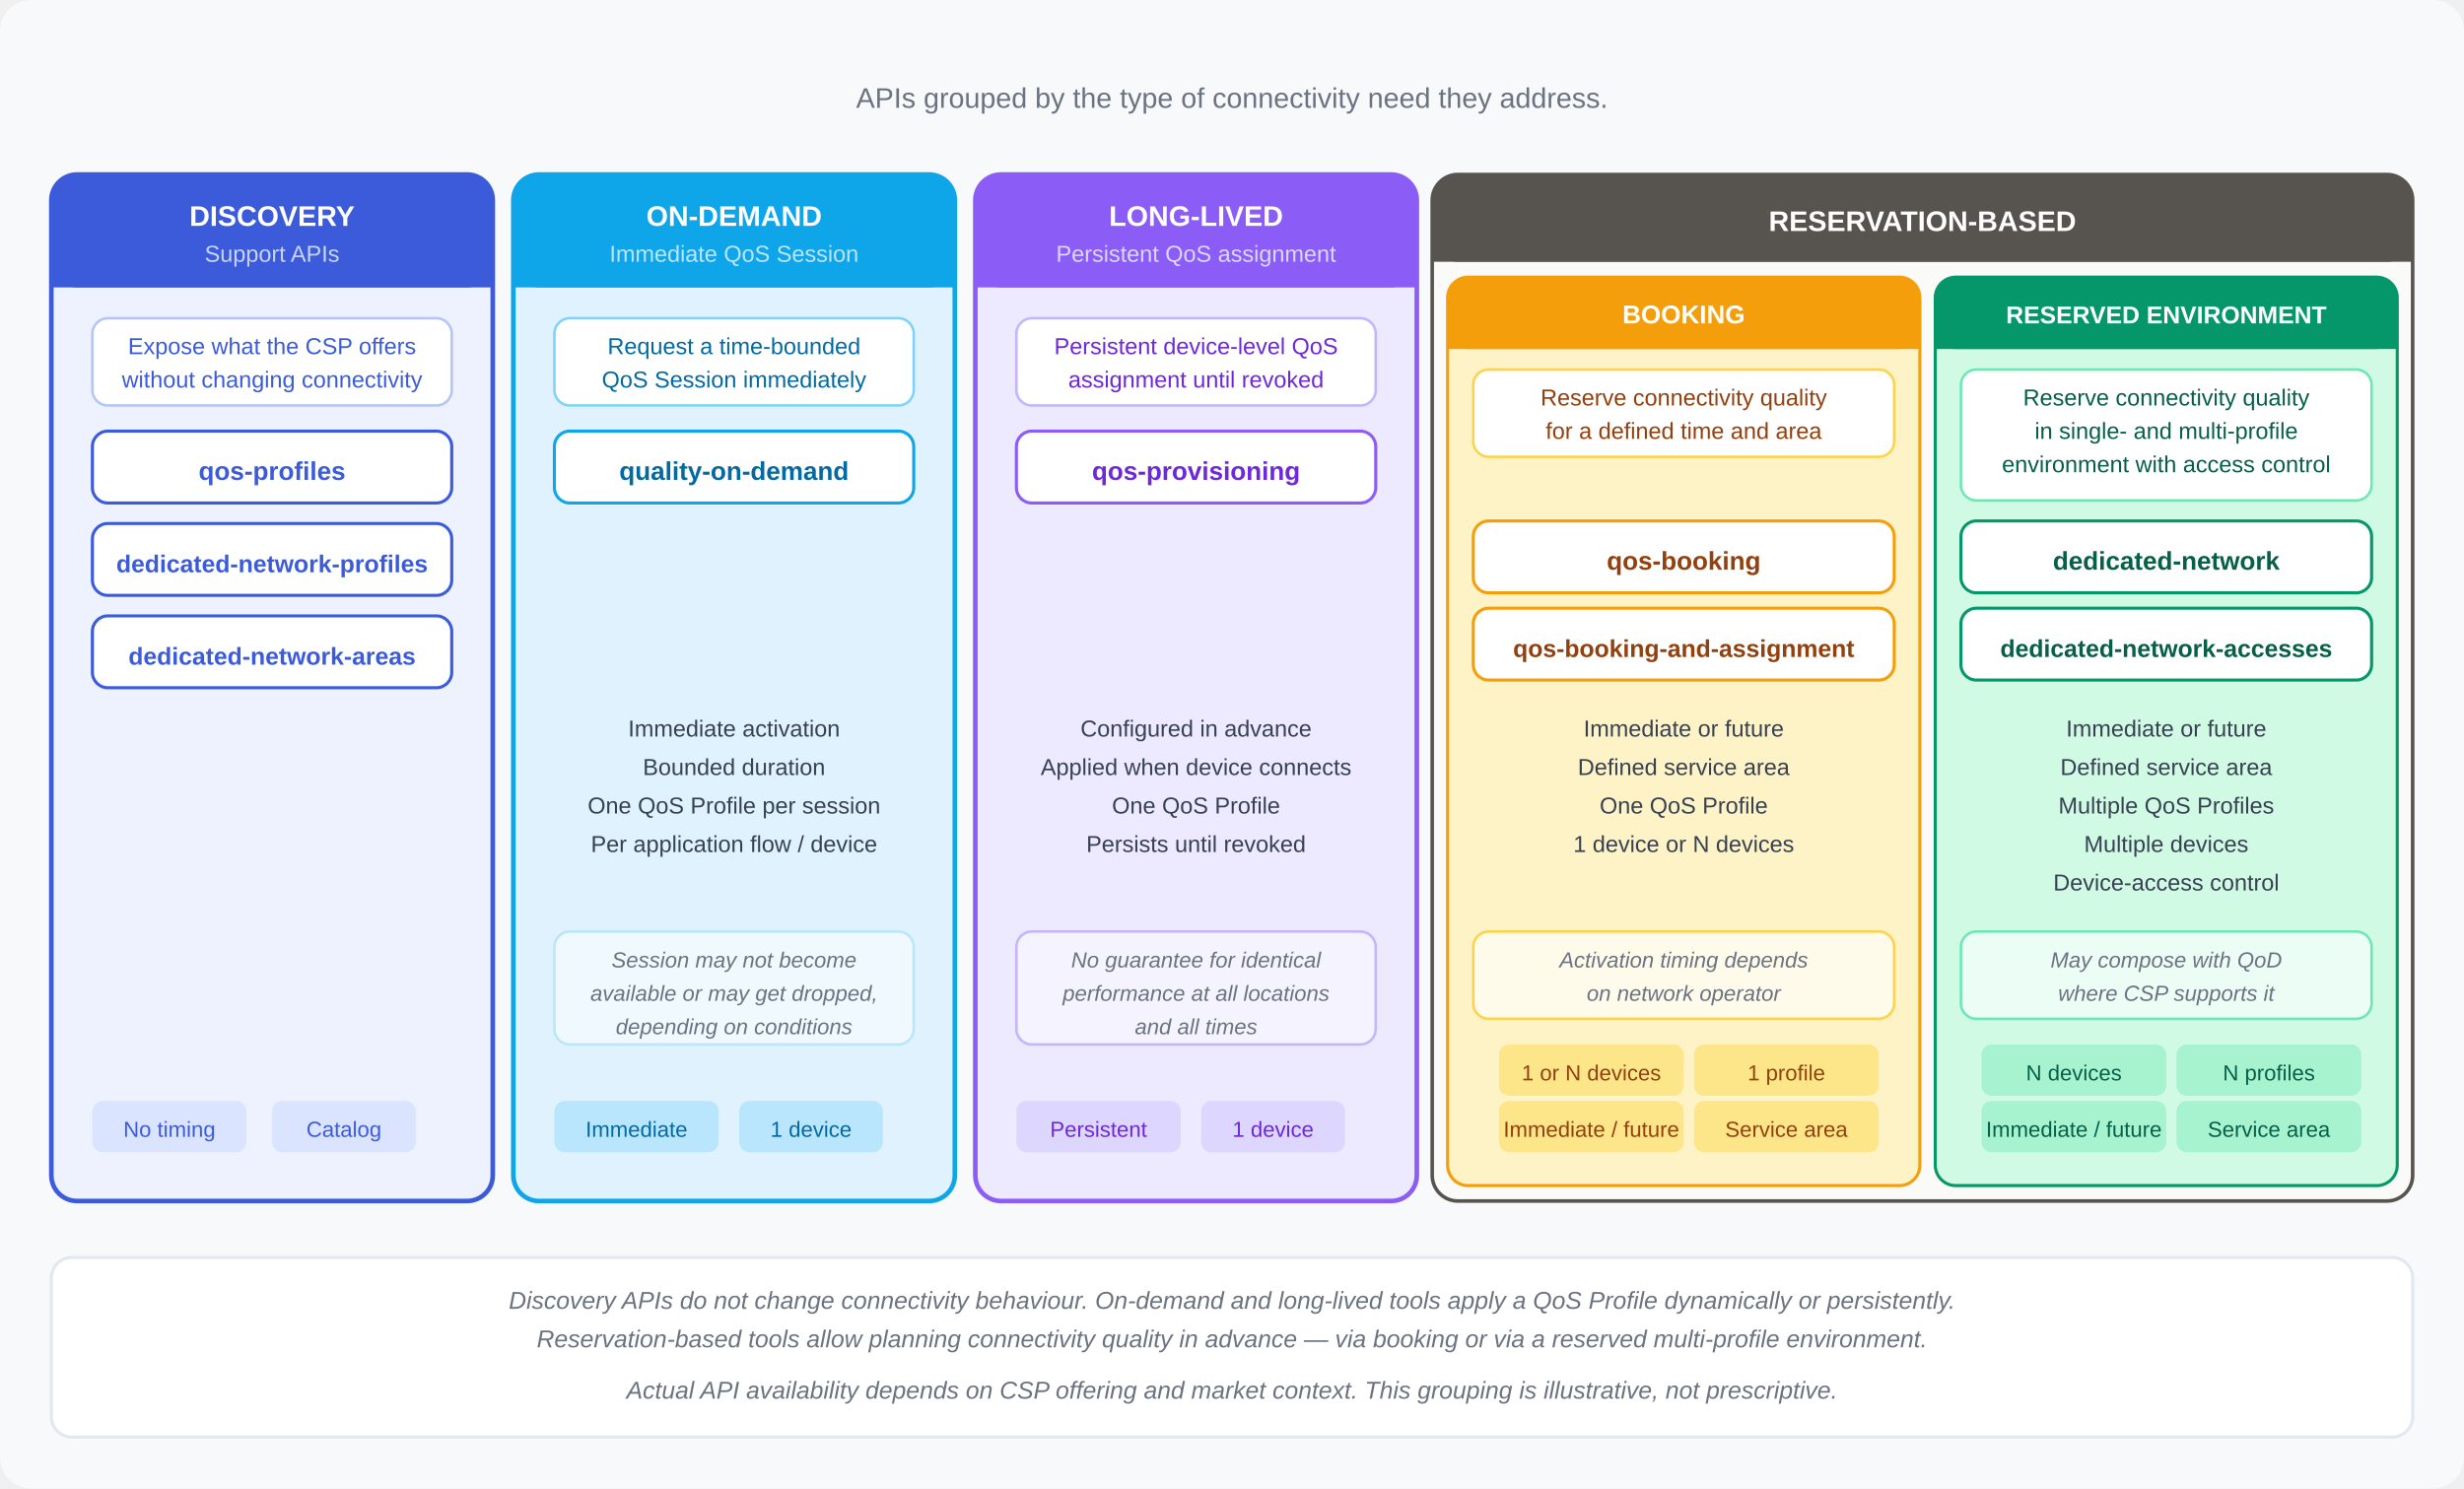
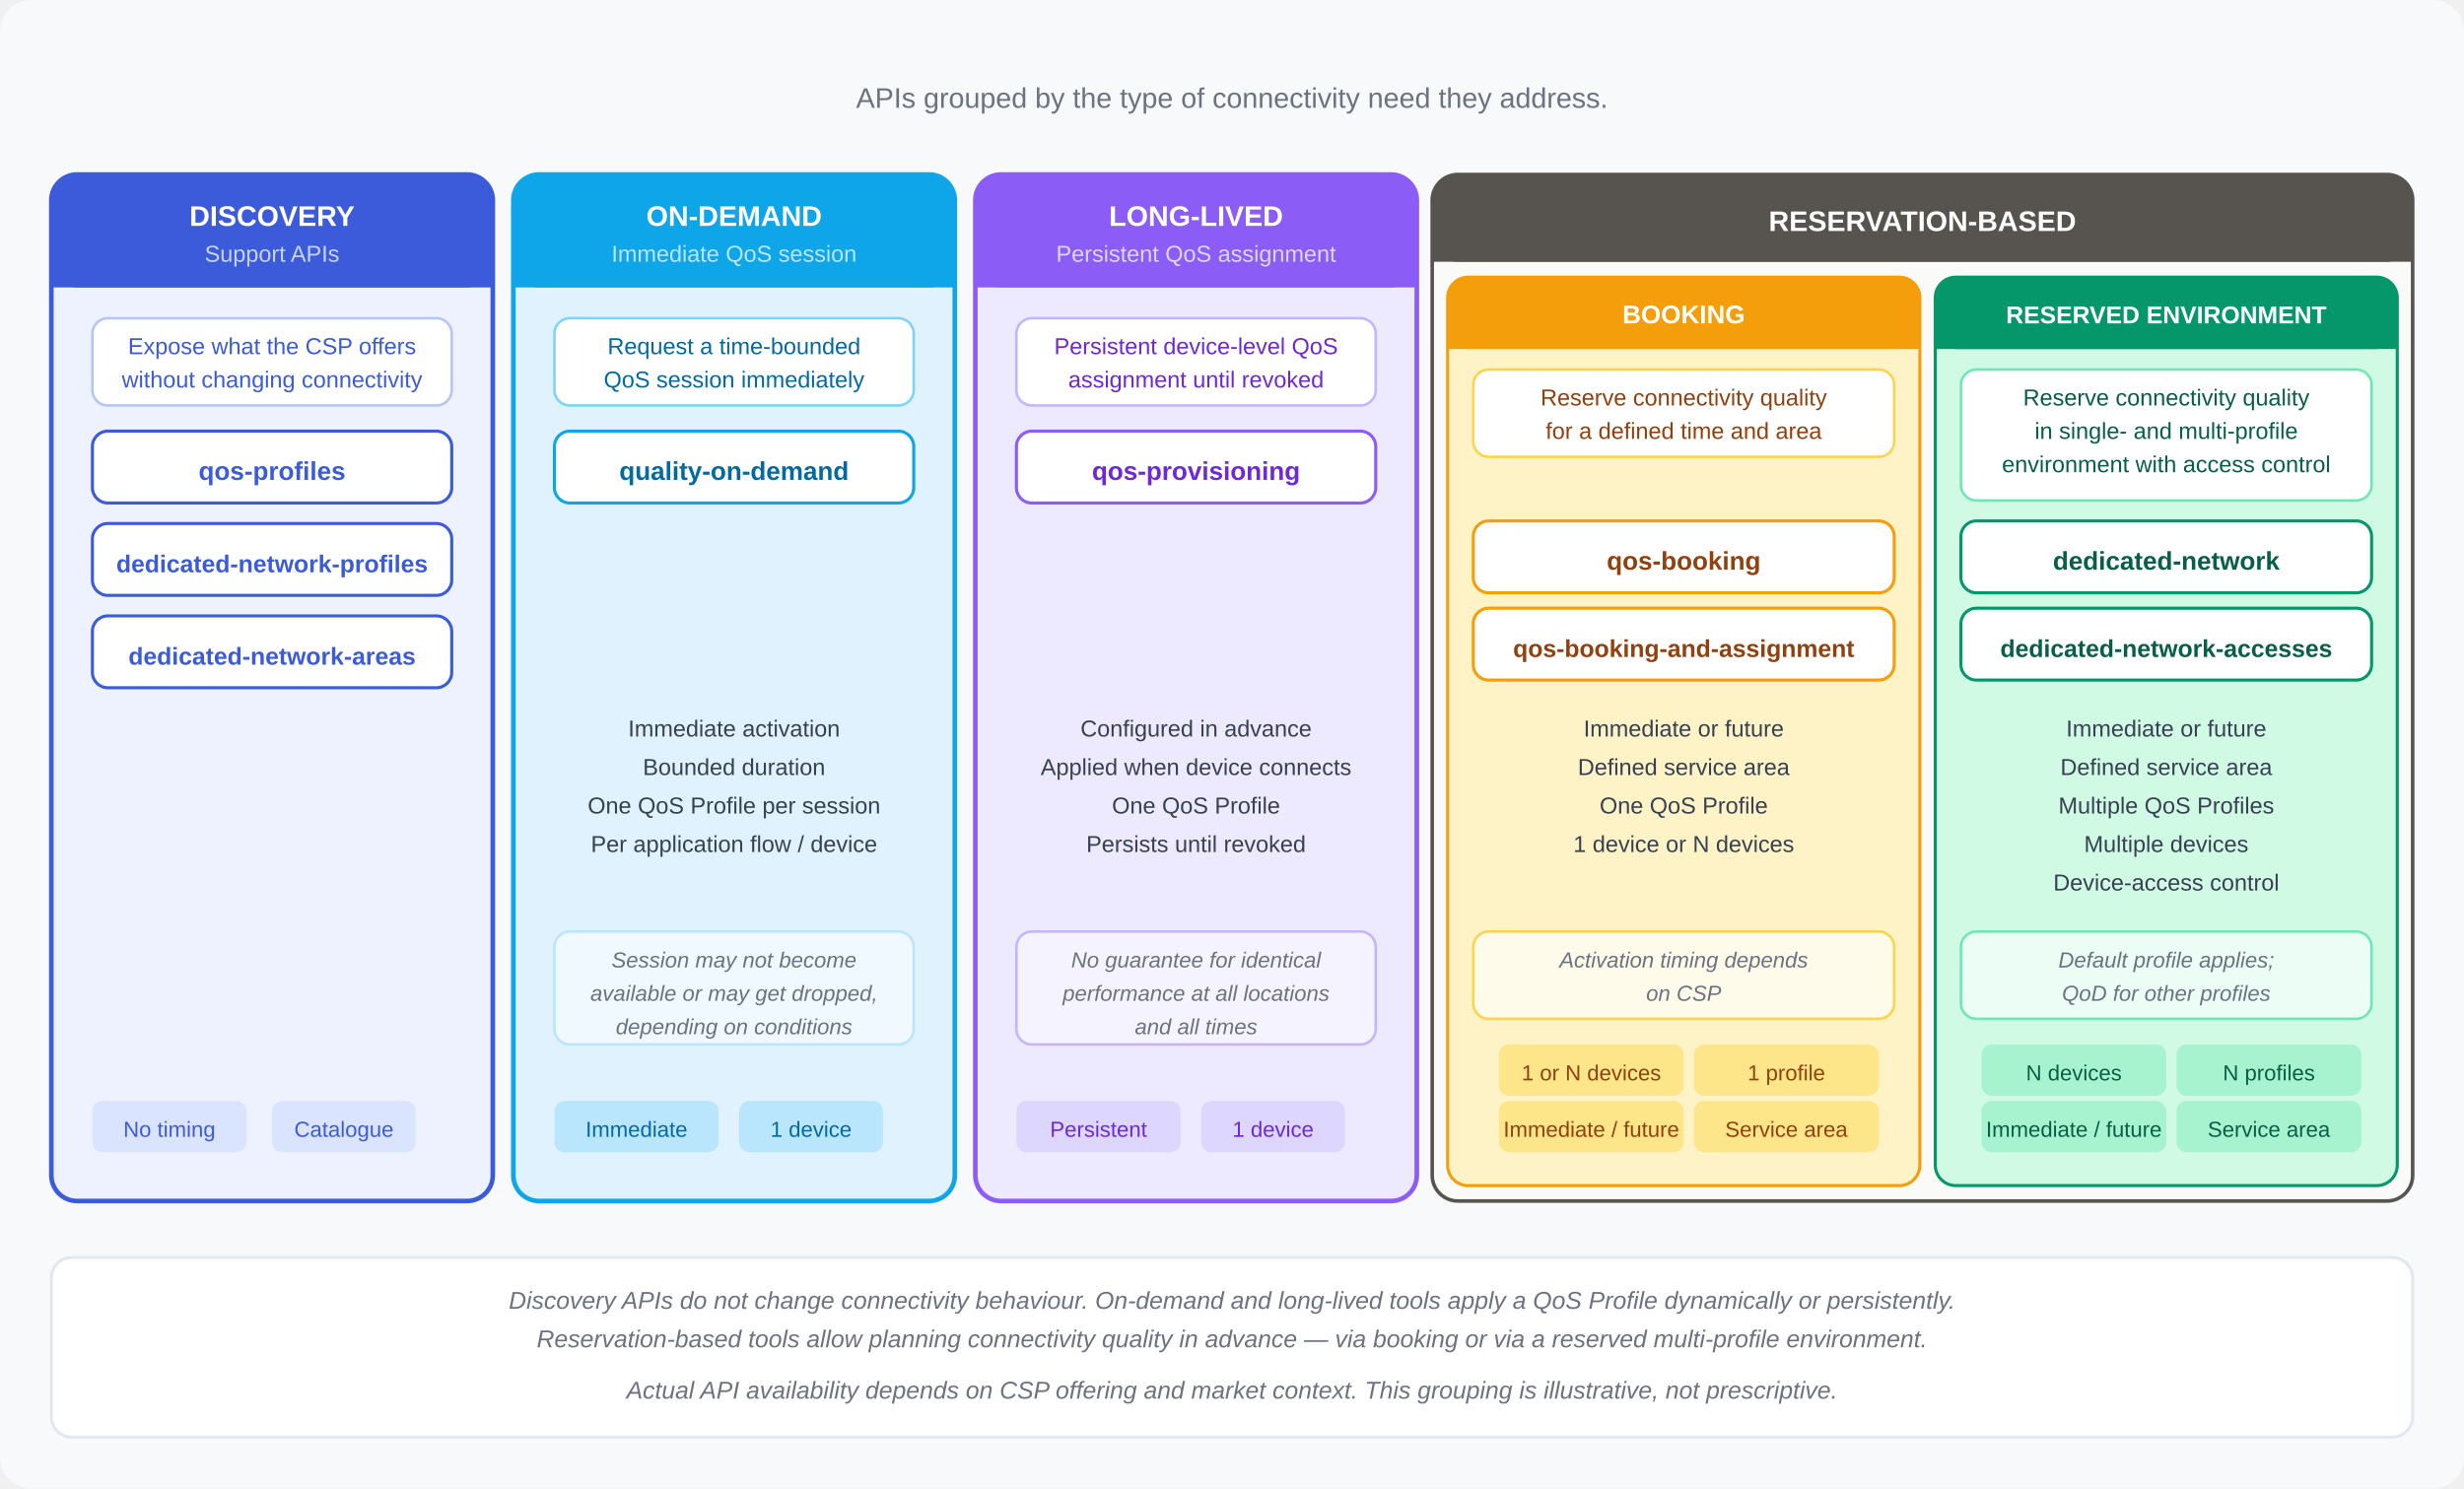
<svg xmlns="http://www.w3.org/2000/svg" viewBox="0 0 960 580" font-family="Segoe UI, Arial, sans-serif">
  <rect width="960" height="580" fill="#f8f9fb" rx="12" />
  <text x="480" y="42" text-anchor="middle" font-size="11" fill="#6b7280">APIs grouped by the type of connectivity need they address.</text>
  <rect x="20" y="68" width="172" height="400" rx="10" fill="#eef2ff" stroke="#3b5bdb" stroke-width="1.8" />
  <rect x="20" y="68" width="172" height="44" rx="10" fill="#3b5bdb" />
  <rect x="20" y="98" width="172" height="14" fill="#3b5bdb" />
  <text x="106" y="88" text-anchor="middle" font-size="11" font-weight="700" fill="white">DISCOVERY</text>
  <text x="106" y="102" text-anchor="middle" font-size="9" fill="#c7d4f7">Support APIs</text>
  <rect x="36" y="124" width="140" height="34" rx="6" fill="white" stroke="#b4c5f7" stroke-width="1" />
  <text x="106" y="138" text-anchor="middle" font-size="9" fill="#3b5bdb">Expose what the CSP offers</text>
  <text x="106" y="151" text-anchor="middle" font-size="9" fill="#3b5bdb">without changing connectivity</text>
  <rect x="36" y="168" width="140" height="28" rx="6" fill="white" stroke="#3b5bdb" stroke-width="1.2" />
  <text x="106" y="187" text-anchor="middle" font-size="10" font-weight="600" fill="#3b5bdb">qos-profiles</text>
  <rect x="36" y="204" width="140" height="28" rx="6" fill="white" stroke="#3b5bdb" stroke-width="1.2" />
  <text x="106" y="223" text-anchor="middle" font-size="9.5" font-weight="600" fill="#3b5bdb">dedicated-network-profiles</text>
  <rect x="36" y="240" width="140" height="28" rx="6" fill="white" stroke="#3b5bdb" stroke-width="1.2" />
  <text x="106" y="259" text-anchor="middle" font-size="9.5" font-weight="600" fill="#3b5bdb">dedicated-network-areas</text>
  <rect x="36" y="429" width="60" height="20" rx="4" fill="#dbe4ff" />
  <text x="66" y="443" text-anchor="middle" font-size="8.5" fill="#3b5bdb">No timing</text>
  <rect x="106" y="429" width="56" height="20" rx="4" fill="#dbe4ff" />
-   <text x="134" y="443" text-anchor="middle" font-size="8.5" fill="#3b5bdb">Catalog</text>
+   <text x="134" y="443" text-anchor="middle" font-size="8.5" fill="#3b5bdb">Catalogue</text>
  <rect x="200" y="68" width="172" height="400" rx="10" fill="#e0f2fe" stroke="#0ea5e9" stroke-width="1.8" />
  <rect x="200" y="68" width="172" height="44" rx="10" fill="#0ea5e9" />
  <rect x="200" y="98" width="172" height="14" fill="#0ea5e9" />
  <text x="286" y="88" text-anchor="middle" font-size="11" font-weight="700" fill="white">ON-DEMAND</text>
-   <text x="286" y="102" text-anchor="middle" font-size="9" fill="#bae6fd">Immediate QoS Session</text>
+   <text x="286" y="102" text-anchor="middle" font-size="9" fill="#bae6fd">Immediate QoS session</text>
  <rect x="216" y="124" width="140" height="34" rx="6" fill="white" stroke="#7dd3fc" stroke-width="1" />
  <text x="286" y="138" text-anchor="middle" font-size="9" fill="#0369a1">Request a time-bounded</text>
-   <text x="286" y="151" text-anchor="middle" font-size="9" fill="#0369a1">QoS Session immediately</text>
+   <text x="286" y="151" text-anchor="middle" font-size="9" fill="#0369a1">QoS session immediately</text>
  <rect x="216" y="168" width="140" height="28" rx="6" fill="white" stroke="#0ea5e9" stroke-width="1.2" />
  <text x="286" y="187" text-anchor="middle" font-size="10" font-weight="600" fill="#0369a1">quality-on-demand</text>
  <text x="286" y="287" text-anchor="middle" font-size="9" fill="#374151">Immediate activation</text>
  <text x="286" y="302" text-anchor="middle" font-size="9" fill="#374151">Bounded duration</text>
  <text x="286" y="332" text-anchor="middle" font-size="9" fill="#374151">Per application flow / device</text>
  <text x="286" y="317" text-anchor="middle" font-size="9" fill="#374151">One QoS Profile per session</text>
  <rect x="216" y="363" width="140" height="44" rx="6" fill="#f0f9ff" stroke="#bae6fd" stroke-width="1" />
  <text x="286" y="377" text-anchor="middle" font-size="8.5" fill="#6b7280" font-style="italic">Session may not become</text>
  <text x="286" y="390" text-anchor="middle" font-size="8.5" fill="#6b7280" font-style="italic">available or may get dropped,</text>
  <text x="286" y="403" text-anchor="middle" font-size="8.5" fill="#6b7280" font-style="italic">depending on conditions</text>
  <rect x="216" y="429" width="64" height="20" rx="4" fill="#bae6fd" />
  <text x="248" y="443" text-anchor="middle" font-size="8.5" fill="#0369a1">Immediate</text>
  <rect x="288" y="429" width="56" height="20" rx="4" fill="#bae6fd" />
  <text x="316" y="443" text-anchor="middle" font-size="8.5" fill="#0369a1">1 device</text>
  <rect x="380" y="68" width="172" height="400" rx="10" fill="#ede9fe" stroke="#8b5cf6" stroke-width="1.8" />
  <rect x="380" y="68" width="172" height="44" rx="10" fill="#8b5cf6" />
  <rect x="380" y="98" width="172" height="14" fill="#8b5cf6" />
  <text x="466" y="88" text-anchor="middle" font-size="11" font-weight="700" fill="white">LONG-LIVED</text>
  <text x="466" y="102" text-anchor="middle" font-size="9" fill="#ddd6fe">Persistent QoS assignment</text>
  <rect x="396" y="124" width="140" height="34" rx="6" fill="white" stroke="#c4b5fd" stroke-width="1" />
  <text x="466" y="138" text-anchor="middle" font-size="9" fill="#6d28d9">Persistent device-level QoS</text>
  <text x="466" y="151" text-anchor="middle" font-size="9" fill="#6d28d9">assignment until revoked</text>
  <rect x="396" y="168" width="140" height="28" rx="6" fill="white" stroke="#8b5cf6" stroke-width="1.2" />
  <text x="466" y="187" text-anchor="middle" font-size="10" font-weight="600" fill="#6d28d9">qos-provisioning</text>
  <text x="466" y="287" text-anchor="middle" font-size="9" fill="#374151">Configured in advance</text>
  <text x="466" y="302" text-anchor="middle" font-size="9" fill="#374151">Applied when device connects</text>
  <text x="466" y="332" text-anchor="middle" font-size="9" fill="#374151">Persists until revoked</text>
  <text x="466" y="317" text-anchor="middle" font-size="9" fill="#374151">One QoS Profile</text>
  <rect x="396" y="363" width="140" height="44" rx="6" fill="#f5f3ff" stroke="#c4b5fd" stroke-width="1" />
  <text x="466" y="377" text-anchor="middle" font-size="8.5" fill="#6b7280" font-style="italic">No guarantee for identical</text>
  <text x="466" y="390" text-anchor="middle" font-size="8.5" fill="#6b7280" font-style="italic">performance at all locations</text>
  <text x="466" y="403" text-anchor="middle" font-size="8.5" fill="#6b7280" font-style="italic">and all times</text>
  <rect x="396" y="429" width="64" height="20" rx="4" fill="#ddd6fe" />
  <text x="428" y="443" text-anchor="middle" font-size="8.5" fill="#6d28d9">Persistent</text>
  <rect x="468" y="429" width="56" height="20" rx="4" fill="#ddd6fe" />
  <text x="496" y="443" text-anchor="middle" font-size="8.5" fill="#6d28d9">1 device</text>
  <rect x="558" y="68" width="382" height="400" rx="10" fill="#fafaf9" stroke="#57534e" stroke-width="1.4" />
  <rect x="558" y="68" width="382" height="34" rx="10" fill="#57534e" />
  <rect x="558" y="90" width="382" height="12" fill="#57534e" />
  <text x="749" y="90" text-anchor="middle" font-size="11" font-weight="700" fill="white">RESERVATION-BASED</text>
  <rect x="564" y="108" width="184" height="354" rx="8" fill="#fef3c7" stroke="#f59e0b" stroke-width="1.2" />
  <rect x="564" y="108" width="184" height="28" rx="8" fill="#f59e0b" />
  <rect x="564" y="128" width="184" height="8" fill="#f59e0b" />
  <text x="656" y="126" text-anchor="middle" font-size="10" font-weight="700" fill="white">BOOKING</text>
  <rect x="574" y="144" width="164" height="34" rx="6" fill="white" stroke="#fcd34d" stroke-width="1" />
  <text x="656" y="158" text-anchor="middle" font-size="9" fill="#92400e">Reserve connectivity quality</text>
  <text x="656" y="171" text-anchor="middle" font-size="9" fill="#92400e">for a defined time and area</text>
  <rect x="574" y="203" width="164" height="28" rx="6" fill="white" stroke="#f59e0b" stroke-width="1.2" />
  <text x="656" y="222" text-anchor="middle" font-size="10" font-weight="600" fill="#92400e">qos-booking</text>
  <rect x="574" y="237" width="164" height="28" rx="6" fill="white" stroke="#f59e0b" stroke-width="1.2" />
  <text x="656" y="256" text-anchor="middle" font-size="9.5" font-weight="600" fill="#92400e">qos-booking-and-assignment</text>
  <text x="656" y="287" text-anchor="middle" font-size="9" fill="#374151">Immediate or future</text>
  <text x="656" y="302" text-anchor="middle" font-size="9" fill="#374151">Defined service area</text>
  <text x="656" y="317" text-anchor="middle" font-size="9" fill="#374151">One QoS Profile</text>
  <text x="656" y="332" text-anchor="middle" font-size="9" fill="#374151">1 device or N devices</text>
  <rect x="574" y="363" width="164" height="34" rx="6" fill="#fffbeb" stroke="#fcd34d" stroke-width="1" />
  <text x="656" y="377" text-anchor="middle" font-size="8.5" fill="#6b7280" font-style="italic">Activation timing depends</text>
-   <text x="656" y="390" text-anchor="middle" font-size="8.5" fill="#6b7280" font-style="italic">on network operator</text>
+   <text x="656" y="390" text-anchor="middle" font-size="8.5" fill="#6b7280" font-style="italic">on CSP</text>
  <rect x="584" y="407" width="72" height="20" rx="4" fill="#fde68a" />
  <text x="620" y="421" text-anchor="middle" font-size="8.5" fill="#92400e">1 or N devices</text>
  <rect x="660" y="407" width="72" height="20" rx="4" fill="#fde68a" />
  <text x="696" y="421" text-anchor="middle" font-size="8.5" fill="#92400e">1 profile</text>
  <rect x="584" y="429" width="72" height="20" rx="4" fill="#fde68a" />
  <text x="620" y="443" text-anchor="middle" font-size="8.5" fill="#92400e">Immediate / future</text>
  <rect x="660" y="429" width="72" height="20" rx="4" fill="#fde68a" />
  <text x="696" y="443" text-anchor="middle" font-size="8.5" fill="#92400e">Service area</text>
  <rect x="754" y="108" width="180" height="354" rx="8" fill="#d1fae5" stroke="#059669" stroke-width="1.2" />
  <rect x="754" y="108" width="180" height="28" rx="8" fill="#059669" />
  <rect x="754" y="128" width="180" height="8" fill="#059669" />
  <text x="844" y="126" text-anchor="middle" font-size="9.5" font-weight="700" fill="white">RESERVED ENVIRONMENT</text>
  <rect x="764" y="144" width="160" height="51" rx="6" fill="white" stroke="#6ee7b7" stroke-width="1" />
  <text x="844" y="158" text-anchor="middle" font-size="9" fill="#065f46">Reserve connectivity quality</text>
  <text x="844" y="171" text-anchor="middle" font-size="9" fill="#065f46">in single- and multi-profile</text>
  <text x="844" y="184" text-anchor="middle" font-size="9" fill="#065f46">environment with access control</text>
  <rect x="764" y="203" width="160" height="28" rx="6" fill="white" stroke="#059669" stroke-width="1.2" />
  <text x="844" y="222" text-anchor="middle" font-size="10" font-weight="600" fill="#065f46">dedicated-network</text>
  <rect x="764" y="237" width="160" height="28" rx="6" fill="white" stroke="#059669" stroke-width="1.2" />
  <text x="844" y="256" text-anchor="middle" font-size="9.5" font-weight="600" fill="#065f46">dedicated-network-accesses</text>
  <text x="844" y="287" text-anchor="middle" font-size="9" fill="#374151">Immediate or future</text>
  <text x="844" y="302" text-anchor="middle" font-size="9" fill="#374151">Defined service area</text>
  <text x="844" y="317" text-anchor="middle" font-size="9" fill="#374151">Multiple QoS Profiles</text>
  <text x="844" y="332" text-anchor="middle" font-size="9" fill="#374151">Multiple devices</text>
  <text x="844" y="347" text-anchor="middle" font-size="9" fill="#374151">Device-access control</text>
  <rect x="764" y="363" width="160" height="34" rx="6" fill="#ecfdf5" stroke="#6ee7b7" stroke-width="1" />
-   <text x="844" y="377" text-anchor="middle" font-size="8.5" fill="#6b7280" font-style="italic">May compose with QoD</text>
-   <text x="844" y="390" text-anchor="middle" font-size="8.5" fill="#6b7280" font-style="italic">where CSP supports it</text>
+   <text x="844" y="377" text-anchor="middle" font-size="8.5" fill="#6b7280" font-style="italic">Default profile applies;</text>
+   <text x="844" y="390" text-anchor="middle" font-size="8.5" fill="#6b7280" font-style="italic">QoD for other profiles</text>
  <rect x="772" y="407" width="72" height="20" rx="4" fill="#a7f3d0" />
  <text x="808" y="421" text-anchor="middle" font-size="8.5" fill="#065f46">N devices</text>
  <rect x="848" y="407" width="72" height="20" rx="4" fill="#a7f3d0" />
  <text x="884" y="421" text-anchor="middle" font-size="8.5" fill="#065f46">N profiles</text>
  <rect x="772" y="429" width="72" height="20" rx="4" fill="#a7f3d0" />
  <text x="808" y="443" text-anchor="middle" font-size="8.5" fill="#065f46">Immediate / future</text>
  <rect x="848" y="429" width="72" height="20" rx="4" fill="#a7f3d0" />
  <text x="884" y="443" text-anchor="middle" font-size="8.5" fill="#065f46">Service area</text>
  <rect x="20" y="490" width="920" height="70" rx="8" fill="white" stroke="#e2e8f0" stroke-width="1.2" />
  <text x="480" y="510" text-anchor="middle" font-size="9.5" fill="#6b7280" font-style="italic">Discovery APIs do not change connectivity behaviour. On-demand and long-lived tools apply a QoS Profile dynamically or persistently.</text>
  <text x="480" y="525" text-anchor="middle" font-size="9.5" fill="#6b7280" font-style="italic">Reservation-based tools allow planning connectivity quality in advance — via booking or via a reserved multi-profile environment.</text>
  <text x="480" y="545" text-anchor="middle" font-size="9.5" fill="#6b7280" font-style="italic">Actual API availability depends on CSP offering and market context. This grouping is illustrative, not prescriptive.</text>
</svg>
